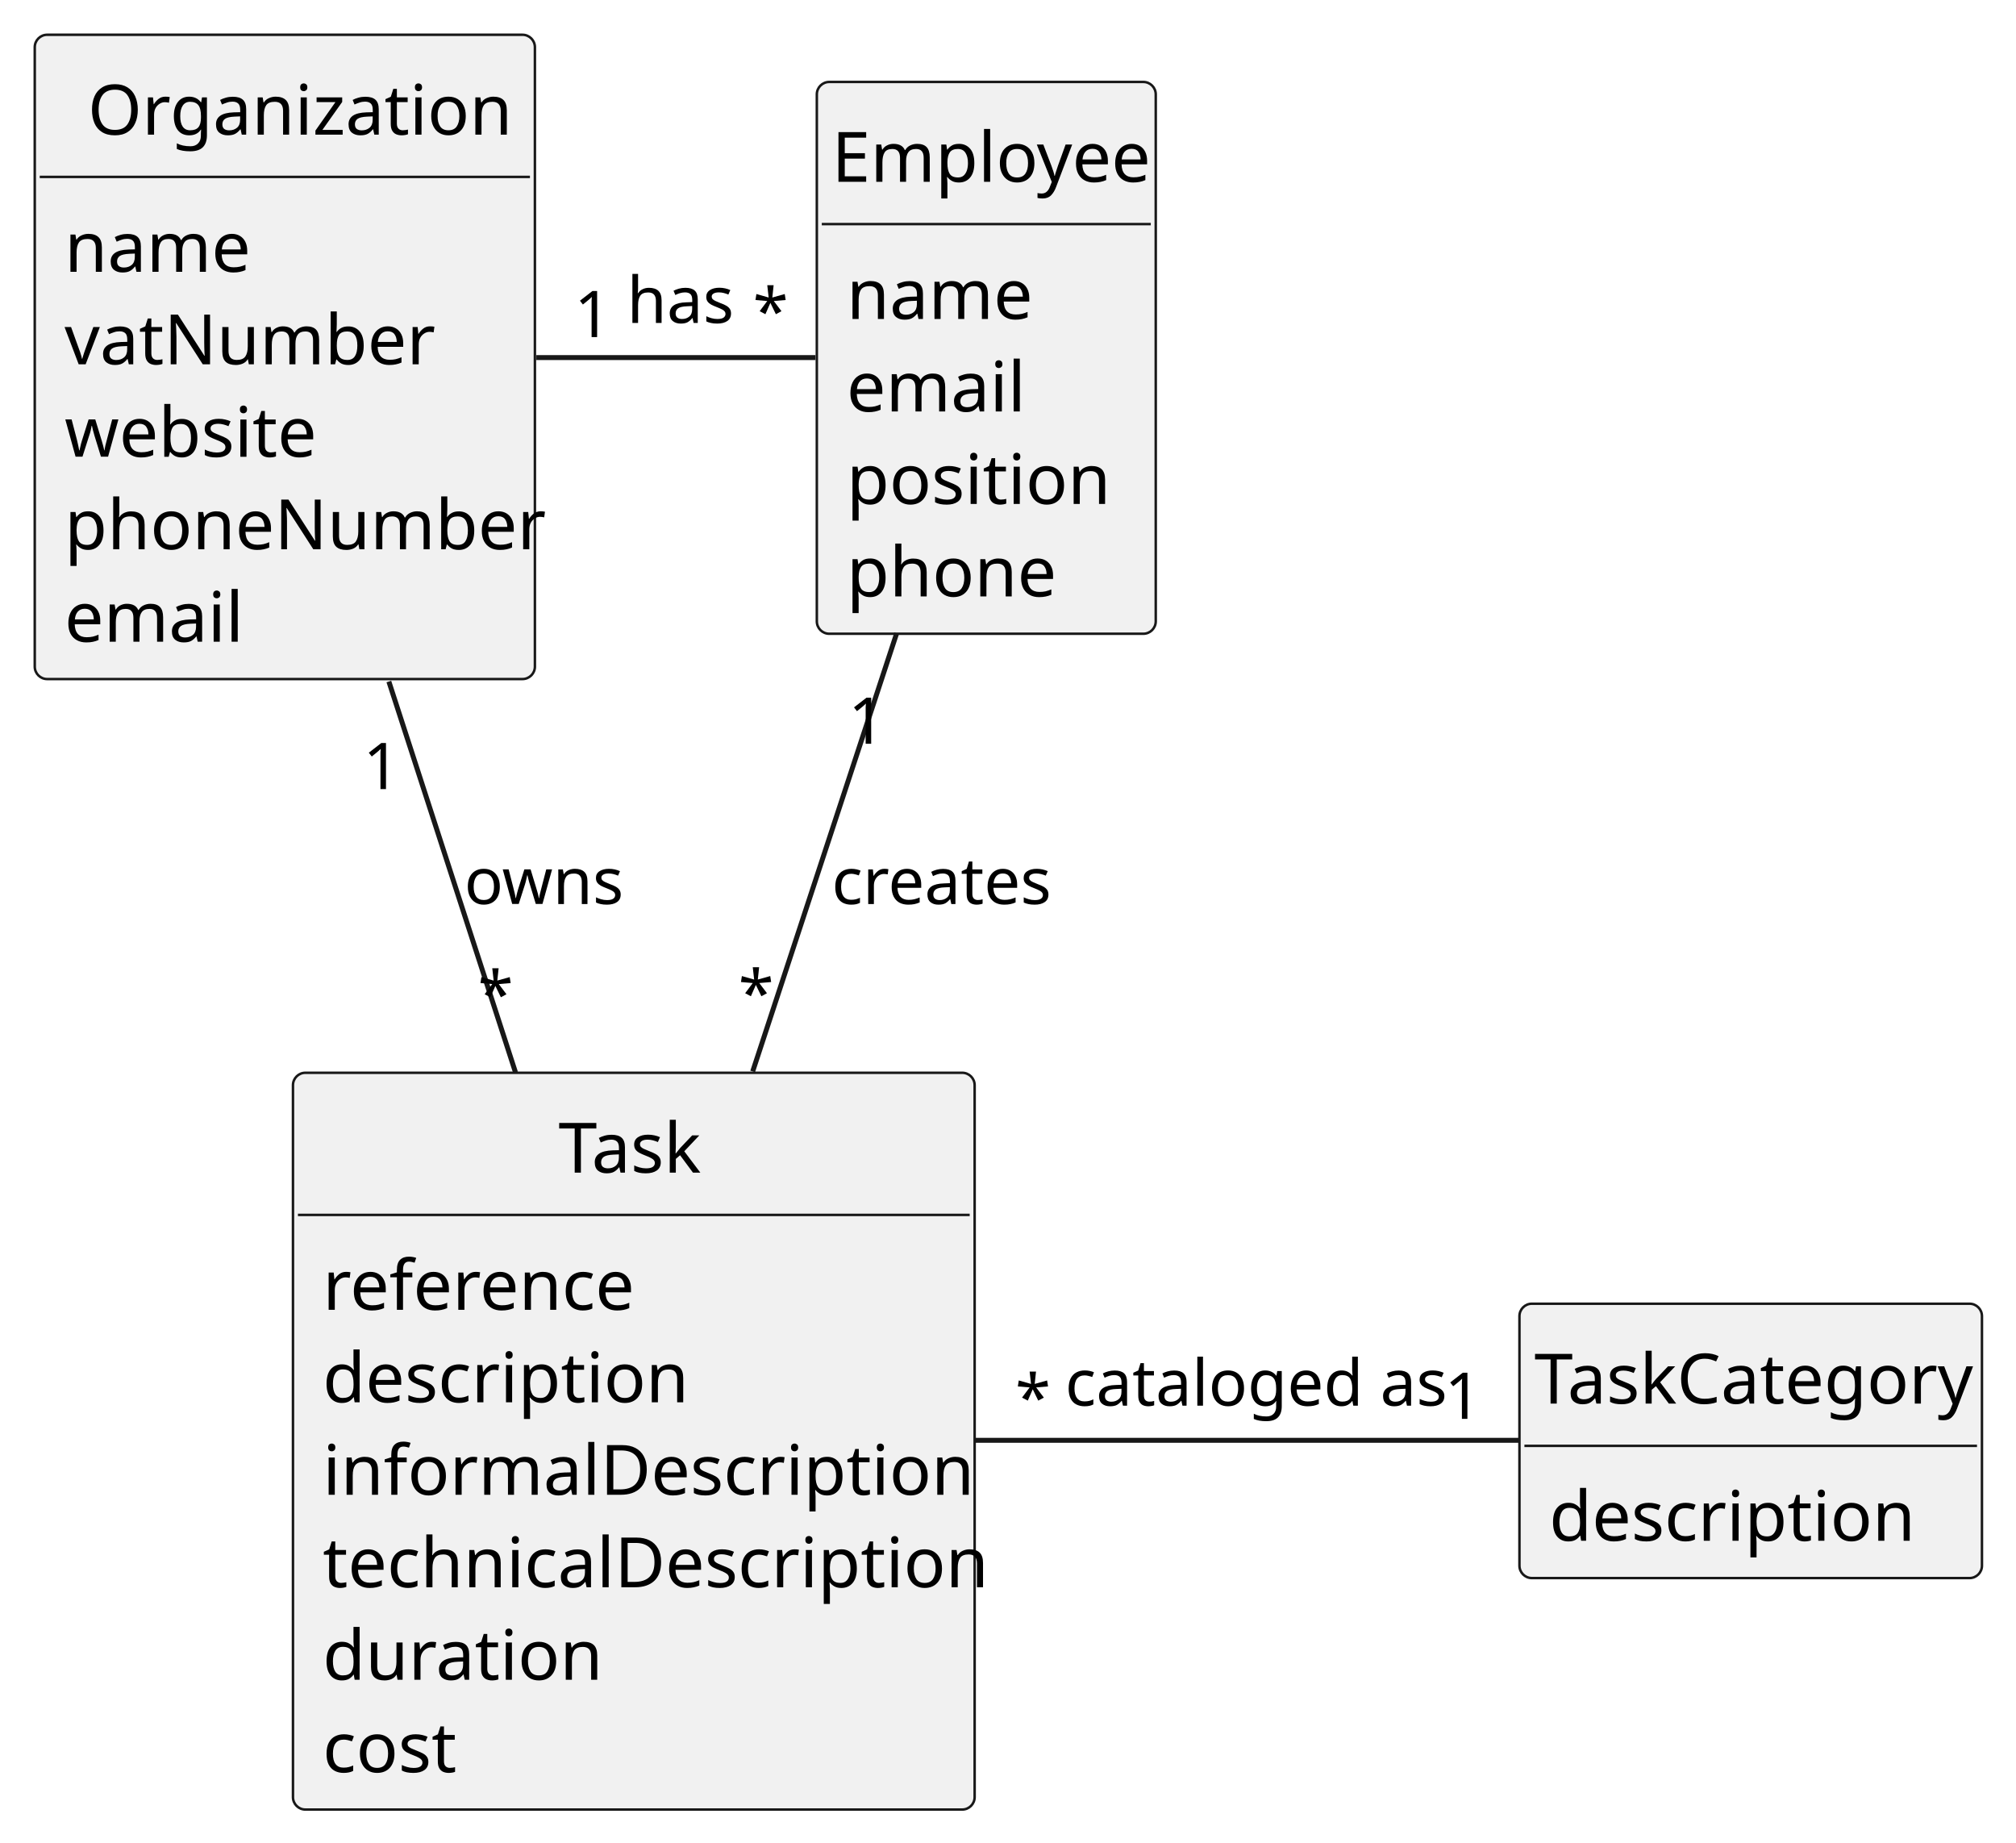
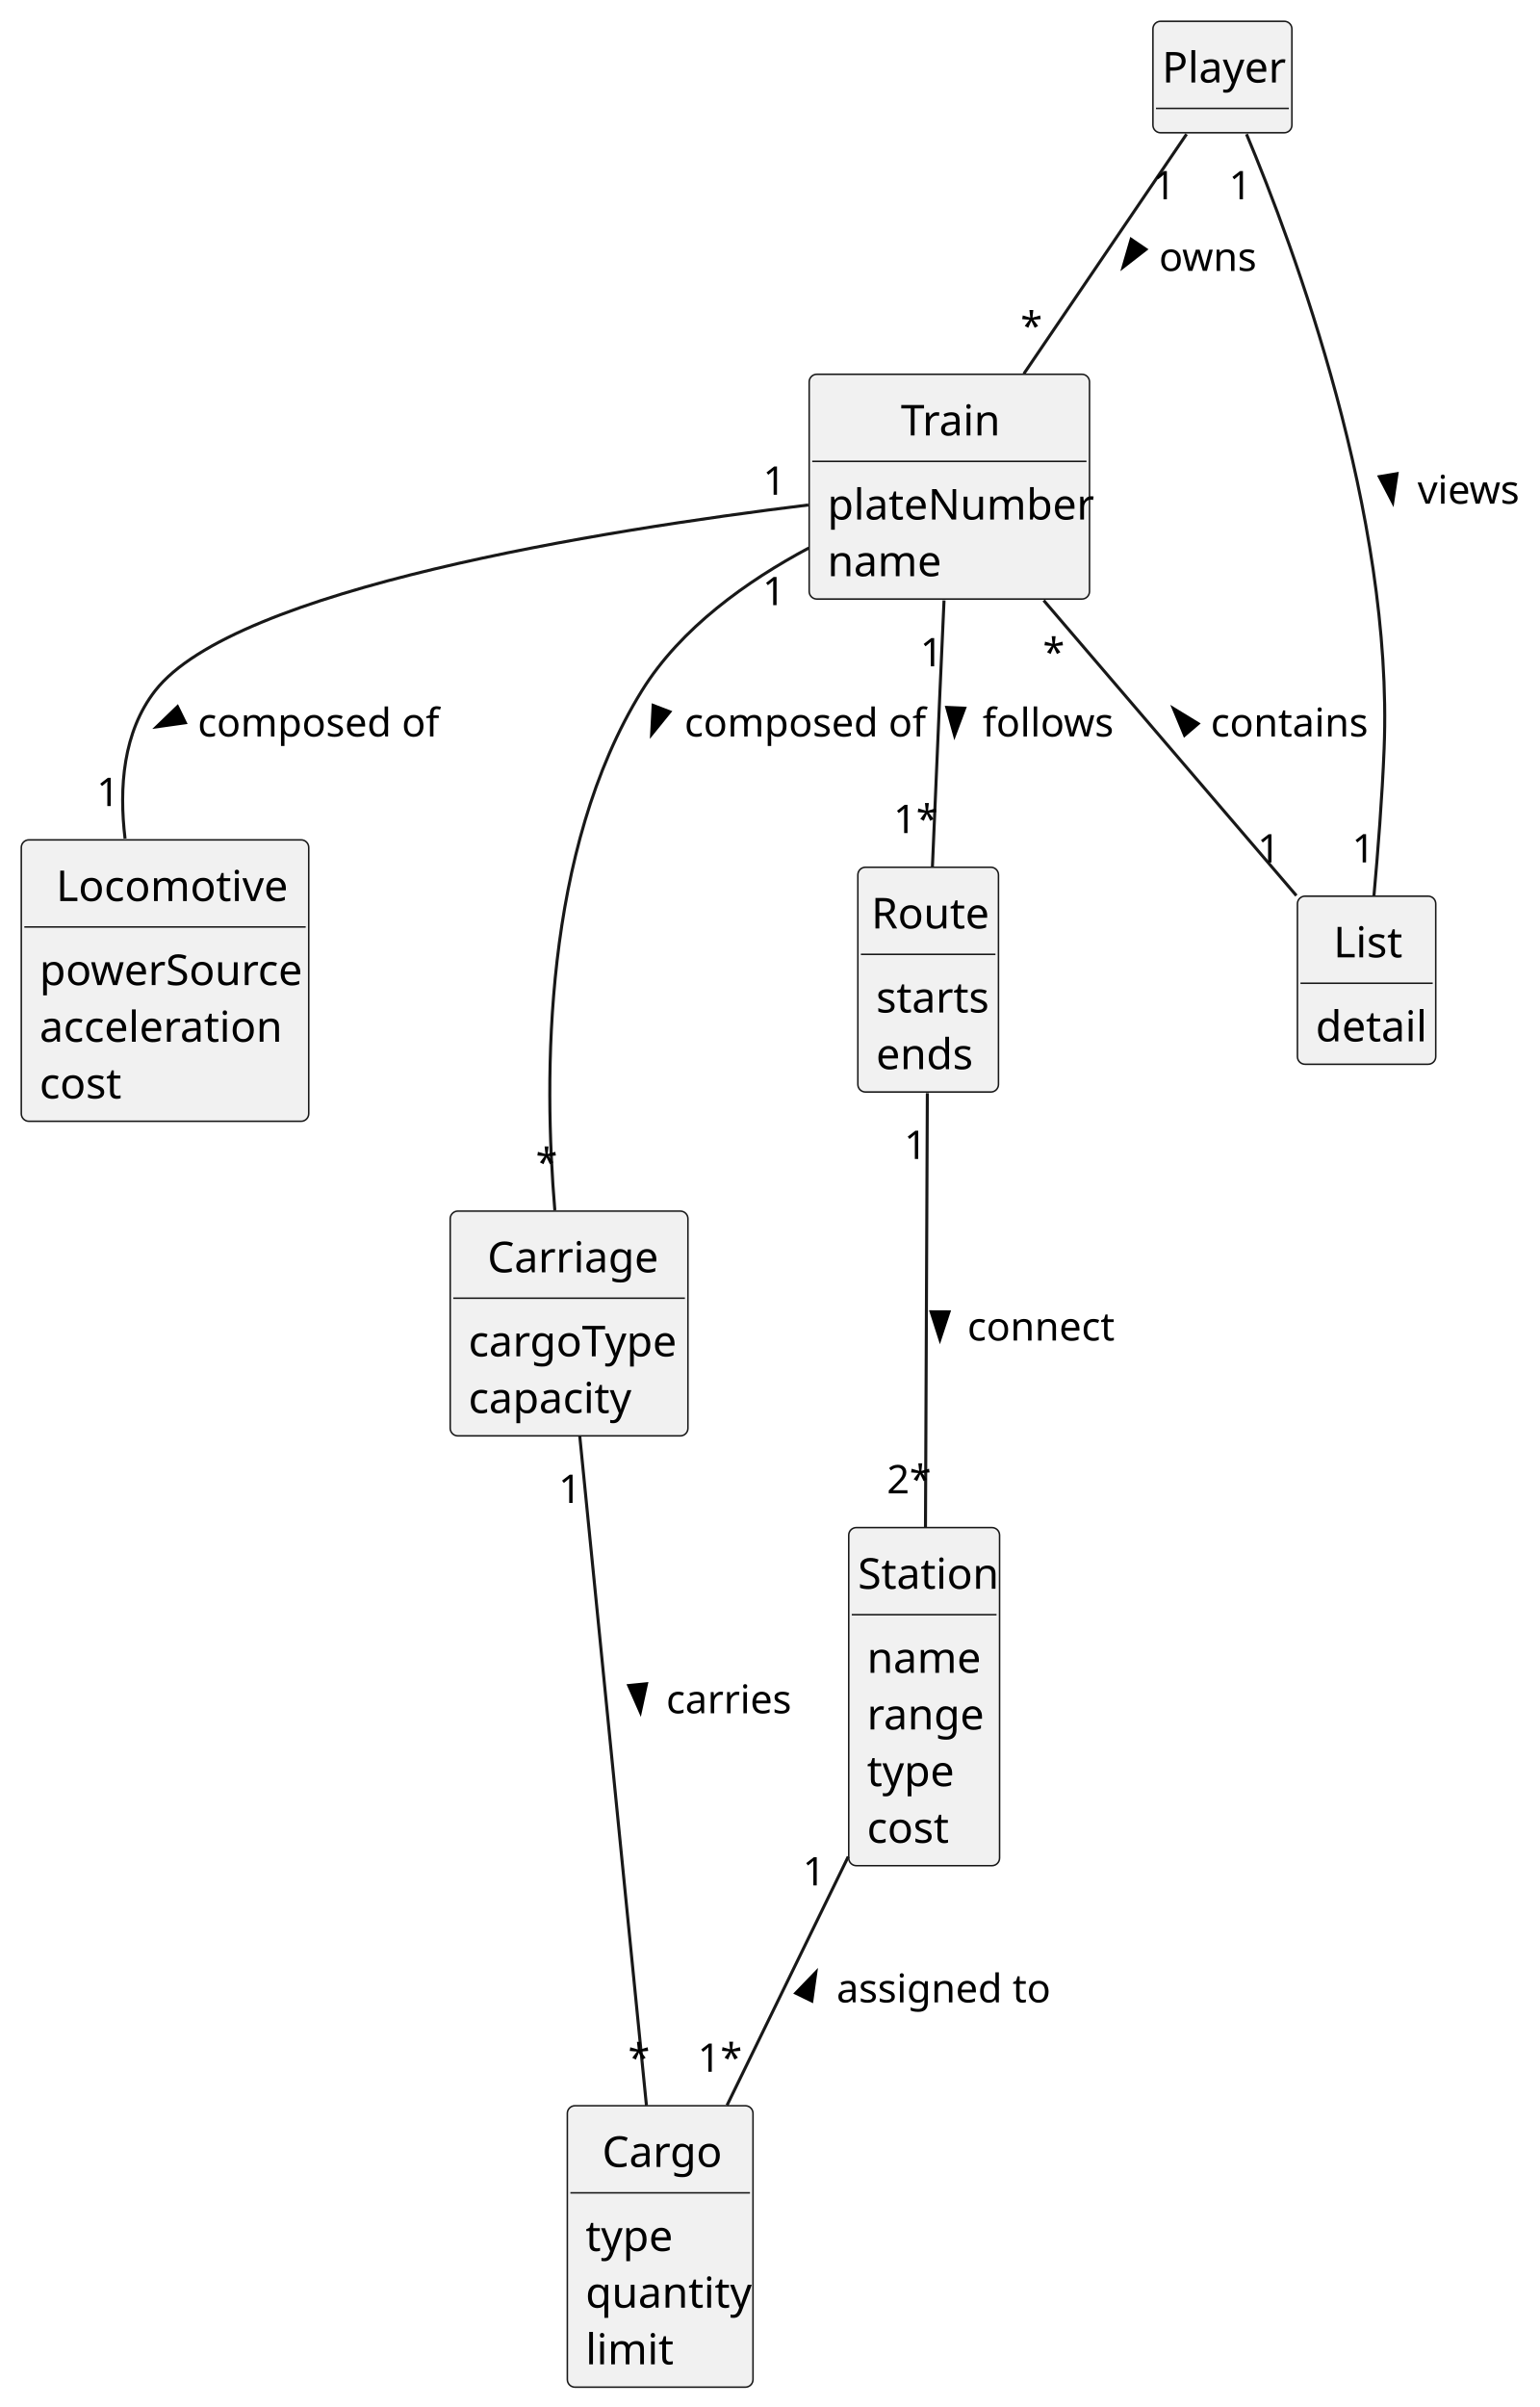
- <svg xmlns="http://www.w3.org/2000/svg" contentStyleType="text/css" height="371px" preserveAspectRatio="none" style="width:406px;height:371px;background:#FFFFFF;" version="1.1" viewBox="0 0 406 371" width="406px" zoomAndPan="magnify">
+ <svg xmlns="http://www.w3.org/2000/svg" contentStyleType="text/css" height="791px" preserveAspectRatio="none" style="width:506px;height:791px;background:#FFFFFF;" version="1.1" viewBox="0 0 506 791" width="506px" zoomAndPan="magnify">
  <defs />
  <g>
-     <g id="elem_Organization">
-       <rect codeLine="14" fill="#F1F1F1" height="129.727" id="Organization" rx="2.5" ry="2.5" style="stroke:#181818;stroke-width:0.5;" width="100.724" x="7" y="7" />
-       <text fill="#000000" font-family="sans-serif" font-size="14" lengthAdjust="spacing" textLength="79.379" x="17.672" y="27.107">Organization</text>
-       <line style="stroke:#181818;stroke-width:0.5;" x1="8" x2="106.724" y1="35.621" y2="35.621" />
-       <text fill="#000000" font-family="sans-serif" font-size="14" lengthAdjust="spacing" textLength="35.02" x="13" y="54.728">name</text>
-       <text fill="#000000" font-family="sans-serif" font-size="14" lengthAdjust="spacing" textLength="68.469" x="13" y="73.35">vatNumber</text>
-       <text fill="#000000" font-family="sans-serif" font-size="14" lengthAdjust="spacing" textLength="47.469" x="13" y="91.971">website</text>
-       <text fill="#000000" font-family="sans-serif" font-size="14" lengthAdjust="spacing" textLength="88.724" x="13" y="110.592">phoneNumber</text>
-       <text fill="#000000" font-family="sans-serif" font-size="14" lengthAdjust="spacing" textLength="33.455" x="13" y="129.213">email</text>
+     <g id="elem_Player">
+       <rect codeLine="12" fill="#F1F1F1" height="36.621" id="Player" rx="2.5" ry="2.5" style="stroke:#181818;stroke-width:0.5;" width="45.683" x="379" y="7" />
+       <text fill="#000000" font-family="sans-serif" font-size="14" lengthAdjust="spacing" textLength="39.683" x="382" y="27.107">Player</text>
+       <line style="stroke:#181818;stroke-width:0.5;" x1="380" x2="423.683" y1="35.621" y2="35.621" />
    </g>
-     <g id="elem_Task">
-       <rect codeLine="22" fill="#F1F1F1" height="148.348" id="Task" rx="2.5" ry="2.5" style="stroke:#181818;stroke-width:0.5;" width="137.282" x="59" y="216" />
-       <text fill="#000000" font-family="sans-serif" font-size="14" lengthAdjust="spacing" textLength="30.338" x="112.472" y="236.107">Task</text>
-       <line style="stroke:#181818;stroke-width:0.5;" x1="60" x2="195.282" y1="244.621" y2="244.621" />
-       <text fill="#000000" font-family="sans-serif" font-size="14" lengthAdjust="spacing" textLength="59.145" x="65" y="263.728">reference</text>
-       <text fill="#000000" font-family="sans-serif" font-size="14" lengthAdjust="spacing" textLength="67.703" x="65" y="282.35">description</text>
-       <text fill="#000000" font-family="sans-serif" font-size="14" lengthAdjust="spacing" textLength="119.82" x="65" y="300.971">informalDescription</text>
-       <text fill="#000000" font-family="sans-serif" font-size="14" lengthAdjust="spacing" textLength="125.282" x="65" y="319.592">technicalDescription</text>
-       <text fill="#000000" font-family="sans-serif" font-size="14" lengthAdjust="spacing" textLength="50.593" x="65" y="338.213">duration</text>
-       <text fill="#000000" font-family="sans-serif" font-size="14" lengthAdjust="spacing" textLength="25.676" x="65" y="356.834">cost</text>
+     <g id="elem_List">
+       <rect codeLine="15" fill="#F1F1F1" height="55.242" id="List" rx="2.5" ry="2.5" style="stroke:#181818;stroke-width:0.5;" width="45.469" x="426.5" y="294.5" />
+       <text fill="#000000" font-family="sans-serif" font-size="14" lengthAdjust="spacing" textLength="21.786" x="438.341" y="314.607">List</text>
+       <line style="stroke:#181818;stroke-width:0.5;" x1="427.5" x2="470.969" y1="323.121" y2="323.121" />
+       <text fill="#000000" font-family="sans-serif" font-size="14" lengthAdjust="spacing" textLength="33.469" x="432.5" y="342.228">detail</text>
    </g>
-     <g id="elem_TaskCategory">
-       <rect codeLine="31" fill="#F1F1F1" height="55.242" id="TaskCategory" rx="2.5" ry="2.5" style="stroke:#181818;stroke-width:0.5;" width="93.144" x="306" y="262.5" />
-       <text fill="#000000" font-family="sans-serif" font-size="14" lengthAdjust="spacing" textLength="87.144" x="309" y="282.607">TaskCategory</text>
-       <line style="stroke:#181818;stroke-width:0.5;" x1="307" x2="398.144" y1="291.121" y2="291.121" />
-       <text fill="#000000" font-family="sans-serif" font-size="14" lengthAdjust="spacing" textLength="67.703" x="312" y="310.228">description</text>
+     <g id="elem_Train">
+       <rect codeLine="19" fill="#F1F1F1" height="73.863" id="Train" rx="2.5" ry="2.5" style="stroke:#181818;stroke-width:0.5;" width="92.151" x="266" y="123" />
+       <text fill="#000000" font-family="sans-serif" font-size="14" lengthAdjust="spacing" textLength="31.896" x="296.127" y="143.107">Train</text>
+       <line style="stroke:#181818;stroke-width:0.5;" x1="267" x2="357.151" y1="151.621" y2="151.621" />
+       <text fill="#000000" font-family="sans-serif" font-size="14" lengthAdjust="spacing" textLength="80.151" x="272" y="170.728">plateNumber</text>
+       <text fill="#000000" font-family="sans-serif" font-size="14" lengthAdjust="spacing" textLength="35.02" x="272" y="189.35">name</text>
    </g>
-     <g id="elem_Employee">
-       <rect codeLine="35" fill="#F1F1F1" height="111.106" id="Employee" rx="2.5" ry="2.5" style="stroke:#181818;stroke-width:0.5;" width="68.255" x="164.5" y="16.5" />
-       <text fill="#000000" font-family="sans-serif" font-size="14" lengthAdjust="spacing" textLength="62.255" x="167.5" y="36.607">Employee</text>
-       <line style="stroke:#181818;stroke-width:0.5;" x1="165.5" x2="231.755" y1="45.121" y2="45.121" />
-       <text fill="#000000" font-family="sans-serif" font-size="14" lengthAdjust="spacing" textLength="35.02" x="170.5" y="64.228">name</text>
-       <text fill="#000000" font-family="sans-serif" font-size="14" lengthAdjust="spacing" textLength="33.455" x="170.5" y="82.85">email</text>
-       <text fill="#000000" font-family="sans-serif" font-size="14" lengthAdjust="spacing" textLength="48.255" x="170.5" y="101.471">position</text>
-       <text fill="#000000" font-family="sans-serif" font-size="14" lengthAdjust="spacing" textLength="38.931" x="170.5" y="120.092">phone</text>
+     <g id="elem_Locomotive">
+       <rect codeLine="24" fill="#F1F1F1" height="92.484" id="Locomotive" rx="2.5" ry="2.5" style="stroke:#181818;stroke-width:0.5;" width="94.489" x="7" y="276" />
+       <text fill="#000000" font-family="sans-serif" font-size="14" lengthAdjust="spacing" textLength="71.593" x="18.448" y="296.107">Locomotive</text>
+       <line style="stroke:#181818;stroke-width:0.5;" x1="8" x2="100.489" y1="304.621" y2="304.621" />
+       <text fill="#000000" font-family="sans-serif" font-size="14" lengthAdjust="spacing" textLength="82.489" x="13" y="323.728">powerSource</text>
+       <text fill="#000000" font-family="sans-serif" font-size="14" lengthAdjust="spacing" textLength="75.489" x="13" y="342.35">acceleration</text>
+       <text fill="#000000" font-family="sans-serif" font-size="14" lengthAdjust="spacing" textLength="25.676" x="13" y="360.971">cost</text>
    </g>
-     <g id="link_Organization_Employee">
-       <path codeLine="42" d="M108.01,72 C126.65,72 147.34,72 164.22,72 " fill="none" id="Organization-Employee" style="stroke:#181818;stroke-width:1.0;" />
-       <text fill="#000000" font-family="sans-serif" font-size="13" lengthAdjust="spacing" textLength="20.96" x="126.25" y="65.028">has</text>
-       <text fill="#000000" font-family="sans-serif" font-size="13" lengthAdjust="spacing" textLength="7.23" x="115.641" y="67.873">1</text>
-       <text fill="#000000" font-family="sans-serif" font-size="13" lengthAdjust="spacing" textLength="5.059" x="151.614" y="67.294">*</text>
+     <g id="elem_Carriage">
+       <rect codeLine="30" fill="#F1F1F1" height="73.863" id="Carriage" rx="2.5" ry="2.5" style="stroke:#181818;stroke-width:0.5;" width="78.144" x="148" y="398" />
+       <text fill="#000000" font-family="sans-serif" font-size="14" lengthAdjust="spacing" textLength="53.69" x="160.227" y="418.107">Carriage</text>
+       <line style="stroke:#181818;stroke-width:0.5;" x1="149" x2="225.144" y1="426.621" y2="426.621" />
+       <text fill="#000000" font-family="sans-serif" font-size="14" lengthAdjust="spacing" textLength="66.144" x="154" y="445.728">cargoType</text>
+       <text fill="#000000" font-family="sans-serif" font-size="14" lengthAdjust="spacing" textLength="51.358" x="154" y="464.35">capacity</text>
    </g>
-     <g id="link_Organization_Task">
-       <path codeLine="43" d="M78.31,137.22 C86.33,161.97 95.55,190.41 103.82,215.93 " fill="none" id="Organization-Task" style="stroke:#181818;stroke-width:1.0;" />
-       <text fill="#000000" font-family="sans-serif" font-size="13" lengthAdjust="spacing" textLength="30.348" x="93.5" y="182.028">owns</text>
-       <text fill="#000000" font-family="sans-serif" font-size="13" lengthAdjust="spacing" textLength="7.23" x="73.121" y="158.88">1</text>
-       <text fill="#000000" font-family="sans-serif" font-size="13" lengthAdjust="spacing" textLength="5.059" x="96.232" y="204.827">*</text>
+     <g id="elem_Cargo">
+       <rect codeLine="35" fill="#F1F1F1" height="92.484" id="Cargo" rx="2.5" ry="2.5" style="stroke:#181818;stroke-width:0.5;" width="61.034" x="186.5" y="692" />
+       <text fill="#000000" font-family="sans-serif" font-size="14" lengthAdjust="spacing" textLength="38.131" x="197.952" y="712.107">Cargo</text>
+       <line style="stroke:#181818;stroke-width:0.5;" x1="187.5" x2="246.534" y1="720.621" y2="720.621" />
+       <text fill="#000000" font-family="sans-serif" font-size="14" lengthAdjust="spacing" textLength="26.462" x="192.5" y="739.729">type</text>
+       <text fill="#000000" font-family="sans-serif" font-size="14" lengthAdjust="spacing" textLength="49.034" x="192.5" y="758.35">quantity</text>
+       <text fill="#000000" font-family="sans-serif" font-size="14" lengthAdjust="spacing" textLength="24.883" x="192.5" y="776.971">limit</text>
    </g>
-     <g id="link_Employee_Task">
-       <path codeLine="45" d="M180.58,127.51 C171.79,154.25 161.08,186.85 151.58,215.74 " fill="none" id="Employee-Task" style="stroke:#181818;stroke-width:1.0;" />
-       <text fill="#000000" font-family="sans-serif" font-size="13" lengthAdjust="spacing" textLength="42.631" x="167.5" y="182.028">creates</text>
-       <text fill="#000000" font-family="sans-serif" font-size="13" lengthAdjust="spacing" textLength="7.23" x="170.834" y="149.751">1</text>
-       <text fill="#000000" font-family="sans-serif" font-size="13" lengthAdjust="spacing" textLength="5.059" x="148.693" y="204.619">*</text>
+     <g id="elem_Route">
+       <rect codeLine="41" fill="#F1F1F1" height="73.863" id="Route" rx="2.5" ry="2.5" style="stroke:#181818;stroke-width:0.5;" width="46.227" x="282" y="285" />
+       <text fill="#000000" font-family="sans-serif" font-size="14" lengthAdjust="spacing" textLength="37.358" x="286.435" y="305.107">Route</text>
+       <line style="stroke:#181818;stroke-width:0.5;" x1="283" x2="327.228" y1="313.621" y2="313.621" />
+       <text fill="#000000" font-family="sans-serif" font-size="14" lengthAdjust="spacing" textLength="34.227" x="288" y="332.728">starts</text>
+       <text fill="#000000" font-family="sans-serif" font-size="14" lengthAdjust="spacing" textLength="30.358" x="288" y="351.35">ends</text>
    </g>
-     <g id="link_Task_TaskCategory">
-       <path codeLine="47" d="M196.23,290 C231.77,290 274.21,290 305.89,290 " fill="none" id="Task-TaskCategory" style="stroke:#181818;stroke-width:1.0;" />
-       <text fill="#000000" font-family="sans-serif" font-size="13" lengthAdjust="spacing" textLength="73.722" x="214.5" y="283.028">cataloged as</text>
-       <text fill="#000000" font-family="sans-serif" font-size="13" lengthAdjust="spacing" textLength="5.059" x="204.453" y="286.042">*</text>
-       <text fill="#000000" font-family="sans-serif" font-size="13" lengthAdjust="spacing" textLength="7.23" x="290.911" y="285.678">1</text>
+     <g id="elem_Station">
+       <rect codeLine="46" fill="#F1F1F1" height="111.106" id="Station" rx="2.5" ry="2.5" style="stroke:#181818;stroke-width:0.5;" width="49.586" x="279" y="502" />
+       <text fill="#000000" font-family="sans-serif" font-size="14" lengthAdjust="spacing" textLength="43.586" x="282" y="522.107">Station</text>
+       <line style="stroke:#181818;stroke-width:0.5;" x1="280" x2="327.586" y1="530.621" y2="530.621" />
+       <text fill="#000000" font-family="sans-serif" font-size="14" lengthAdjust="spacing" textLength="35.02" x="285" y="549.729">name</text>
+       <text fill="#000000" font-family="sans-serif" font-size="14" lengthAdjust="spacing" textLength="35.807" x="285" y="568.35">range</text>
+       <text fill="#000000" font-family="sans-serif" font-size="14" lengthAdjust="spacing" textLength="26.462" x="285" y="586.971">type</text>
+       <text fill="#000000" font-family="sans-serif" font-size="14" lengthAdjust="spacing" textLength="25.676" x="285" y="605.592">cost</text>
+     </g>
+     <g id="link_Player_Train">
+       <path codeLine="53" d="M390.05,44.09 C376.47,64.09 353.94,97.25 336.57,122.83 " fill="none" id="Player-Train" style="stroke:#181818;stroke-width:1.0;" />
+       <polygon fill="#000000" points="369.191,87.782,376.704,81.951,371.842,78.648,369.191,87.782" style="stroke:#000000;stroke-width:1.0;" />
+       <text fill="#000000" font-family="sans-serif" font-size="13" lengthAdjust="spacing" textLength="30.348" x="381" y="89.028">owns</text>
+       <text fill="#000000" font-family="sans-serif" font-size="13" lengthAdjust="spacing" textLength="7.23" x="378.971" y="65.489">1</text>
+       <text fill="#000000" font-family="sans-serif" font-size="13" lengthAdjust="spacing" textLength="5.059" x="335.493" y="111.761">*</text>
+     </g>
+     <g id="link_Player_List">
+       <path codeLine="54" d="M409.76,44.09 C425.2,80.9 458.07,169.03 455,246 C454.36,262.05 452.95,279.99 451.66,294.3 " fill="none" id="Player-List" style="stroke:#181818;stroke-width:1.0;" />
+       <polygon fill="#000000" points="457.826,165.077,459.231,155.671,453.433,156.641,457.826,165.077" style="stroke:#000000;stroke-width:1.0;" />
+       <text fill="#000000" font-family="sans-serif" font-size="13" lengthAdjust="spacing" textLength="32.506" x="466" y="165.528">views</text>
+       <text fill="#000000" font-family="sans-serif" font-size="13" lengthAdjust="spacing" textLength="7.23" x="403.978" y="65.489">1</text>
+       <text fill="#000000" font-family="sans-serif" font-size="13" lengthAdjust="spacing" textLength="7.23" x="444.45" y="283.415">1</text>
+     </g>
+     <g id="link_Station_Cargo">
+       <path codeLine="55" d="M278.84,610.13 C266.24,635.97 251.13,666.97 239,691.85 " fill="none" id="Station-Cargo" style="stroke:#181818;stroke-width:1.0;" />
+       <polygon fill="#000000" points="268.191,648.151,261.586,654.994,266.869,657.569,268.191,648.151" style="stroke:#000000;stroke-width:1.0;" />
+       <text fill="#000000" font-family="sans-serif" font-size="13" lengthAdjust="spacing" textLength="66.492" x="275" y="658.028">assigned to</text>
+       <text fill="#000000" font-family="sans-serif" font-size="13" lengthAdjust="spacing" textLength="7.23" x="263.87" y="619.596">1</text>
+       <text fill="#000000" font-family="sans-serif" font-size="13" lengthAdjust="spacing" textLength="12.289" x="229.369" y="680.837">1*</text>
+     </g>
+     <g id="link_Train_Locomotive">
+       <path codeLine="56" d="M265.73,165.94 C198.02,174.24 77.13,193.44 51,227 C40.47,240.53 39.08,258.77 41.11,275.59 " fill="none" id="Train-Locomotive" style="stroke:#181818;stroke-width:1.0;" />
+       <polygon fill="#000000" points="51.507,238.839,60.924,237.512,58.346,232.23,51.507,238.839" style="stroke:#000000;stroke-width:1.0;" />
+       <text fill="#000000" font-family="sans-serif" font-size="13" lengthAdjust="spacing" textLength="74.433" x="65" y="242.028">composed of</text>
+       <text fill="#000000" font-family="sans-serif" font-size="13" lengthAdjust="spacing" textLength="7.23" x="250.804" y="162.594">1</text>
+       <text fill="#000000" font-family="sans-serif" font-size="13" lengthAdjust="spacing" textLength="7.23" x="31.787" y="264.883">1</text>
+     </g>
+     <g id="link_Train_Carriage">
+       <path codeLine="57" d="M265.88,180.08 C245.71,190.84 223.78,206.33 211,227 C178.56,279.47 178.69,353.87 182.39,397.71 " fill="none" id="Train-Carriage" style="stroke:#181818;stroke-width:1.0;" />
+       <polygon fill="#000000" points="214.209,241.314,220.193,233.922,214.705,231.816,214.209,241.314" style="stroke:#000000;stroke-width:1.0;" />
+       <text fill="#000000" font-family="sans-serif" font-size="13" lengthAdjust="spacing" textLength="74.433" x="225" y="242.028">composed of</text>
+       <text fill="#000000" font-family="sans-serif" font-size="13" lengthAdjust="spacing" textLength="7.23" x="250.668" y="198.877">1</text>
+       <text fill="#000000" font-family="sans-serif" font-size="13" lengthAdjust="spacing" textLength="5.059" x="176.116" y="386.62">*</text>
+     </g>
+     <g id="link_Carriage_Cargo">
+       <path codeLine="58" d="M190.59,472.01 C196.07,527.01 206.52,631.89 212.5,691.89 " fill="none" id="Carriage-Cargo" style="stroke:#181818;stroke-width:1.0;" />
+       <polygon fill="#000000" points="210.496,562.621,212.523,553.329,206.674,553.912,210.496,562.621" style="stroke:#000000;stroke-width:1.0;" />
+       <text fill="#000000" font-family="sans-serif" font-size="13" lengthAdjust="spacing" textLength="39.006" x="219" y="563.028">carries</text>
+       <text fill="#000000" font-family="sans-serif" font-size="13" lengthAdjust="spacing" textLength="7.23" x="183.613" y="493.897">1</text>
+       <text fill="#000000" font-family="sans-serif" font-size="13" lengthAdjust="spacing" textLength="5.059" x="206.474" y="680.883">*</text>
+     </g>
+     <g id="link_Train_List">
+       <path codeLine="59" d="M343.09,197.31 C368.35,226.81 403.41,267.75 426.15,294.31 " fill="none" id="Train-List" style="stroke:#181818;stroke-width:1.0;" />
+       <polygon fill="#000000" points="385.748,232.848,389.399,241.63,393.863,237.806,385.748,232.848" style="stroke:#000000;stroke-width:1.0;" />
+       <text fill="#000000" font-family="sans-serif" font-size="13" lengthAdjust="spacing" textLength="48.42" x="398" y="242.028">contains</text>
+       <text fill="#000000" font-family="sans-serif" font-size="13" lengthAdjust="spacing" textLength="5.059" x="342.818" y="218.961">*</text>
+       <text fill="#000000" font-family="sans-serif" font-size="13" lengthAdjust="spacing" textLength="7.23" x="413.36" y="283.427">1</text>
+     </g>
+     <g id="link_Train_Route">
+       <path codeLine="60" d="M310.33,197.31 C309.89,206.96 309.42,217.37 309,227 C308.16,246.09 307.25,267.37 306.51,284.84 " fill="none" id="Train-Route" style="stroke:#181818;stroke-width:1.0;" />
+       <polygon fill="#000000" points="313.782,241.641,317.113,232.732,311.24,232.476,313.782,241.641" style="stroke:#000000;stroke-width:1.0;" />
+       <text fill="#000000" font-family="sans-serif" font-size="13" lengthAdjust="spacing" textLength="39.736" x="323" y="242.028">follows</text>
+       <text fill="#000000" font-family="sans-serif" font-size="13" lengthAdjust="spacing" textLength="7.23" x="302.48" y="218.961">1</text>
+       <text fill="#000000" font-family="sans-serif" font-size="13" lengthAdjust="spacing" textLength="12.289" x="293.716" y="273.773">1*</text>
+     </g>
+     <g id="link_Route_Station">
+       <path codeLine="61" d="M304.84,359.23 C304.68,397.4 304.42,457.97 304.23,501.93 " fill="none" id="Route-Station" style="stroke:#181818;stroke-width:1.0;" />
+       <polygon fill="#000000" points="308.979,440.146,311.956,431.113,306.078,431.088,308.979,440.146" style="stroke:#000000;stroke-width:1.0;" />
+       <text fill="#000000" font-family="sans-serif" font-size="13" lengthAdjust="spacing" textLength="45.532" x="318" y="440.528">connect</text>
+       <text fill="#000000" font-family="sans-serif" font-size="13" lengthAdjust="spacing" textLength="7.23" x="297.234" y="380.868">1</text>
+       <text fill="#000000" font-family="sans-serif" font-size="13" lengthAdjust="spacing" textLength="12.289" x="291.536" y="490.761">2*</text>
    </g>
  </g>
</svg>
